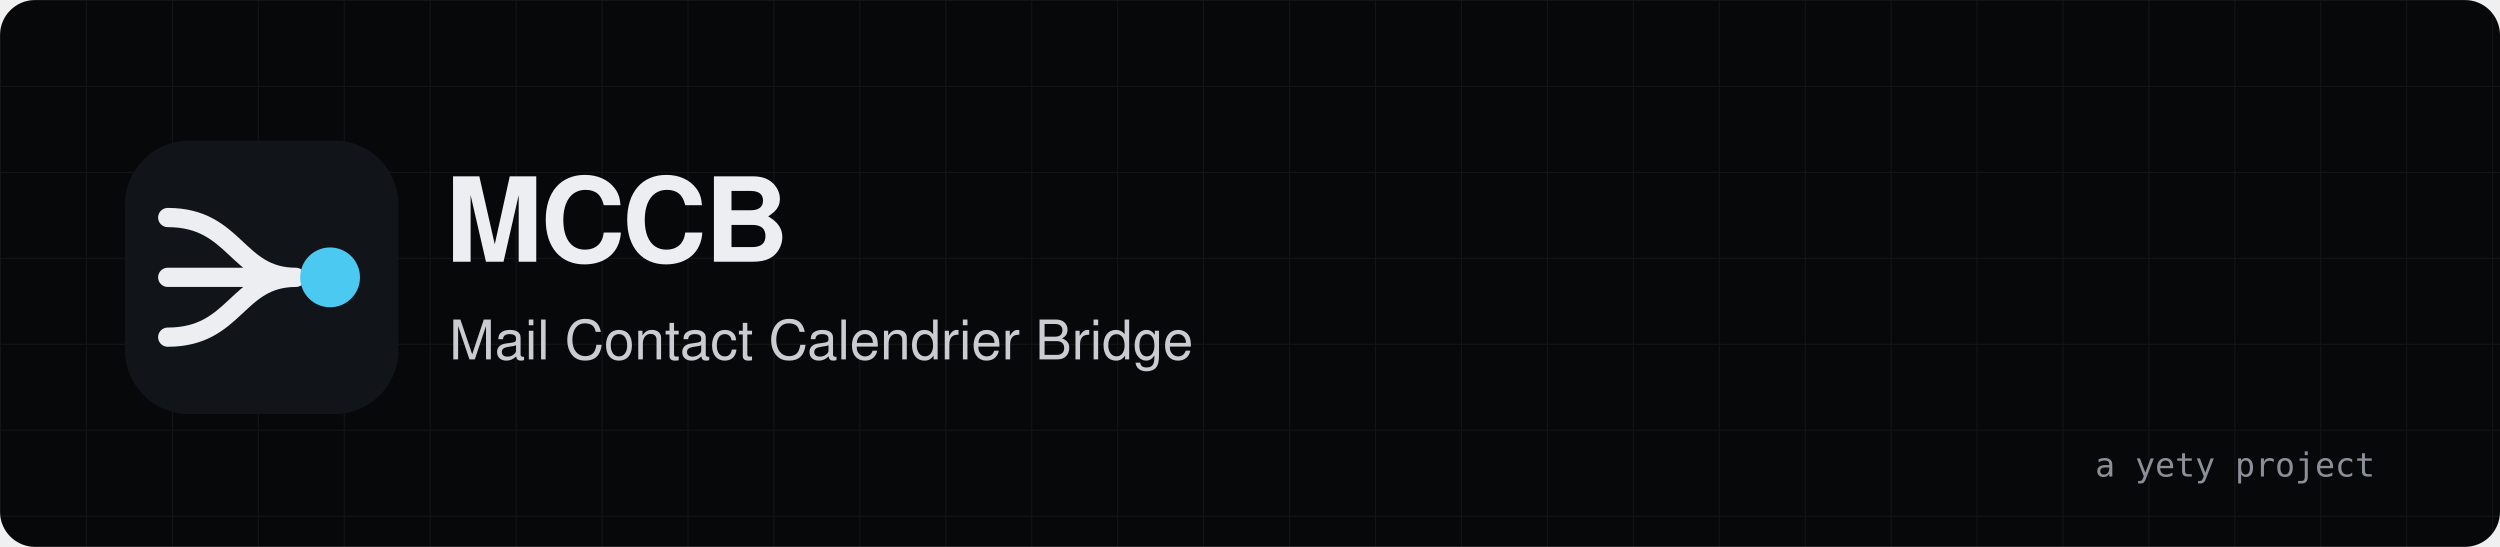
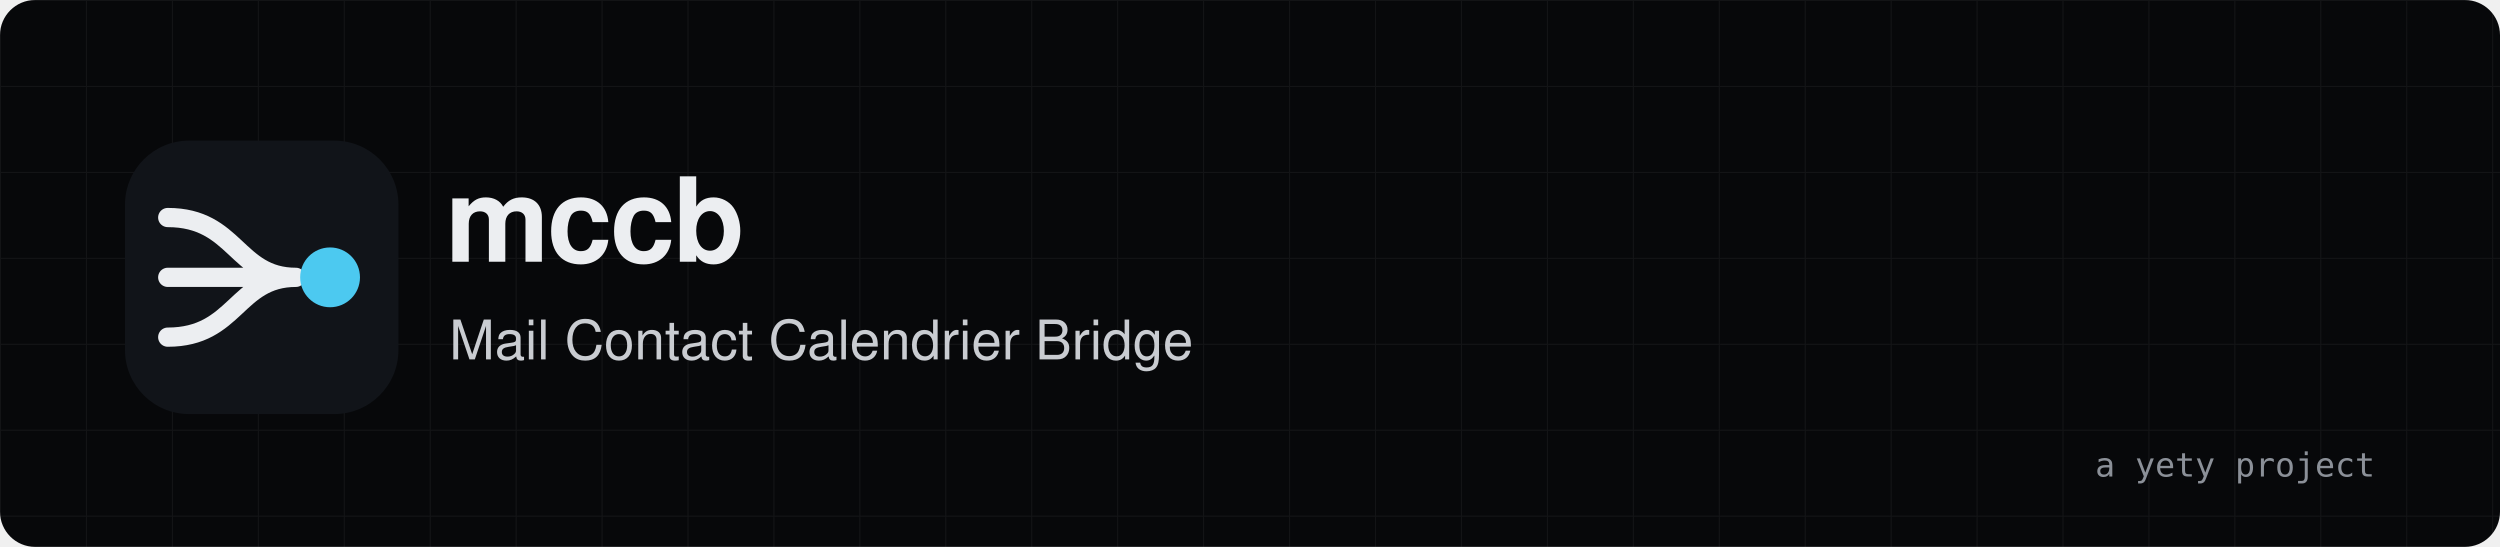
- <svg xmlns="http://www.w3.org/2000/svg" viewBox="0 0 1280 280" role="img" aria-label="MCCB: Mail Contact Calendrier Bridge. Mail, calendars and contacts, out of Outlook PST files.">
+ <svg xmlns="http://www.w3.org/2000/svg" viewBox="0 0 1280 280" role="img" aria-label="mccb: Mail Contact Calendrier Bridge. Mail, calendars and contacts, out of Outlook PST files.">
  <defs>
    <pattern id="g" width="44" height="44" patternUnits="userSpaceOnUse">
      <path d="M44 0H0V44" fill="none" stroke="#ffffff" stroke-opacity=".05" />
    </pattern>
  </defs>
  <rect width="1280" height="280" rx="18" fill="#07080a" />
  <rect width="1280" height="280" rx="18" fill="url(#g)" />
  <g transform="translate(64 72) scale(2.1875)">
    <rect width="64" height="64" rx="15" fill="#111419" />
    <path d="M10 18C26 18 26 32 40 32M10 32H40M10 46C26 46 26 32 40 32" fill="none" stroke="#eceef1" stroke-width="4.5" stroke-linecap="round" stroke-linejoin="round" />
    <circle cx="48" cy="32" r="7" fill="#4cc9f0" />
  </g>
-   <text x="228" y="134" fill="#eceef1" font-family="-apple-system,BlinkMacSystemFont,'Segoe UI',Helvetica,Arial,sans-serif" font-size="60" font-weight="600" letter-spacing="-1.2">MCCB</text>
+   <text x="228" y="134" fill="#eceef1" font-family="-apple-system,BlinkMacSystemFont,'Segoe UI',Helvetica,Arial,sans-serif" font-size="60" font-weight="600" letter-spacing="-1.2">mccb</text>
  <text x="230" y="184" fill="#c9ccd1" font-family="-apple-system,BlinkMacSystemFont,'Segoe UI',Helvetica,Arial,sans-serif" font-size="28">Mail Contact Calendrier Bridge</text>
  <text x="1216" y="244" text-anchor="end" fill="#8b9098" font-family="ui-monospace,SFMono-Regular,Menlo,Consolas,monospace" font-size="17">a yety project</text>
</svg>
